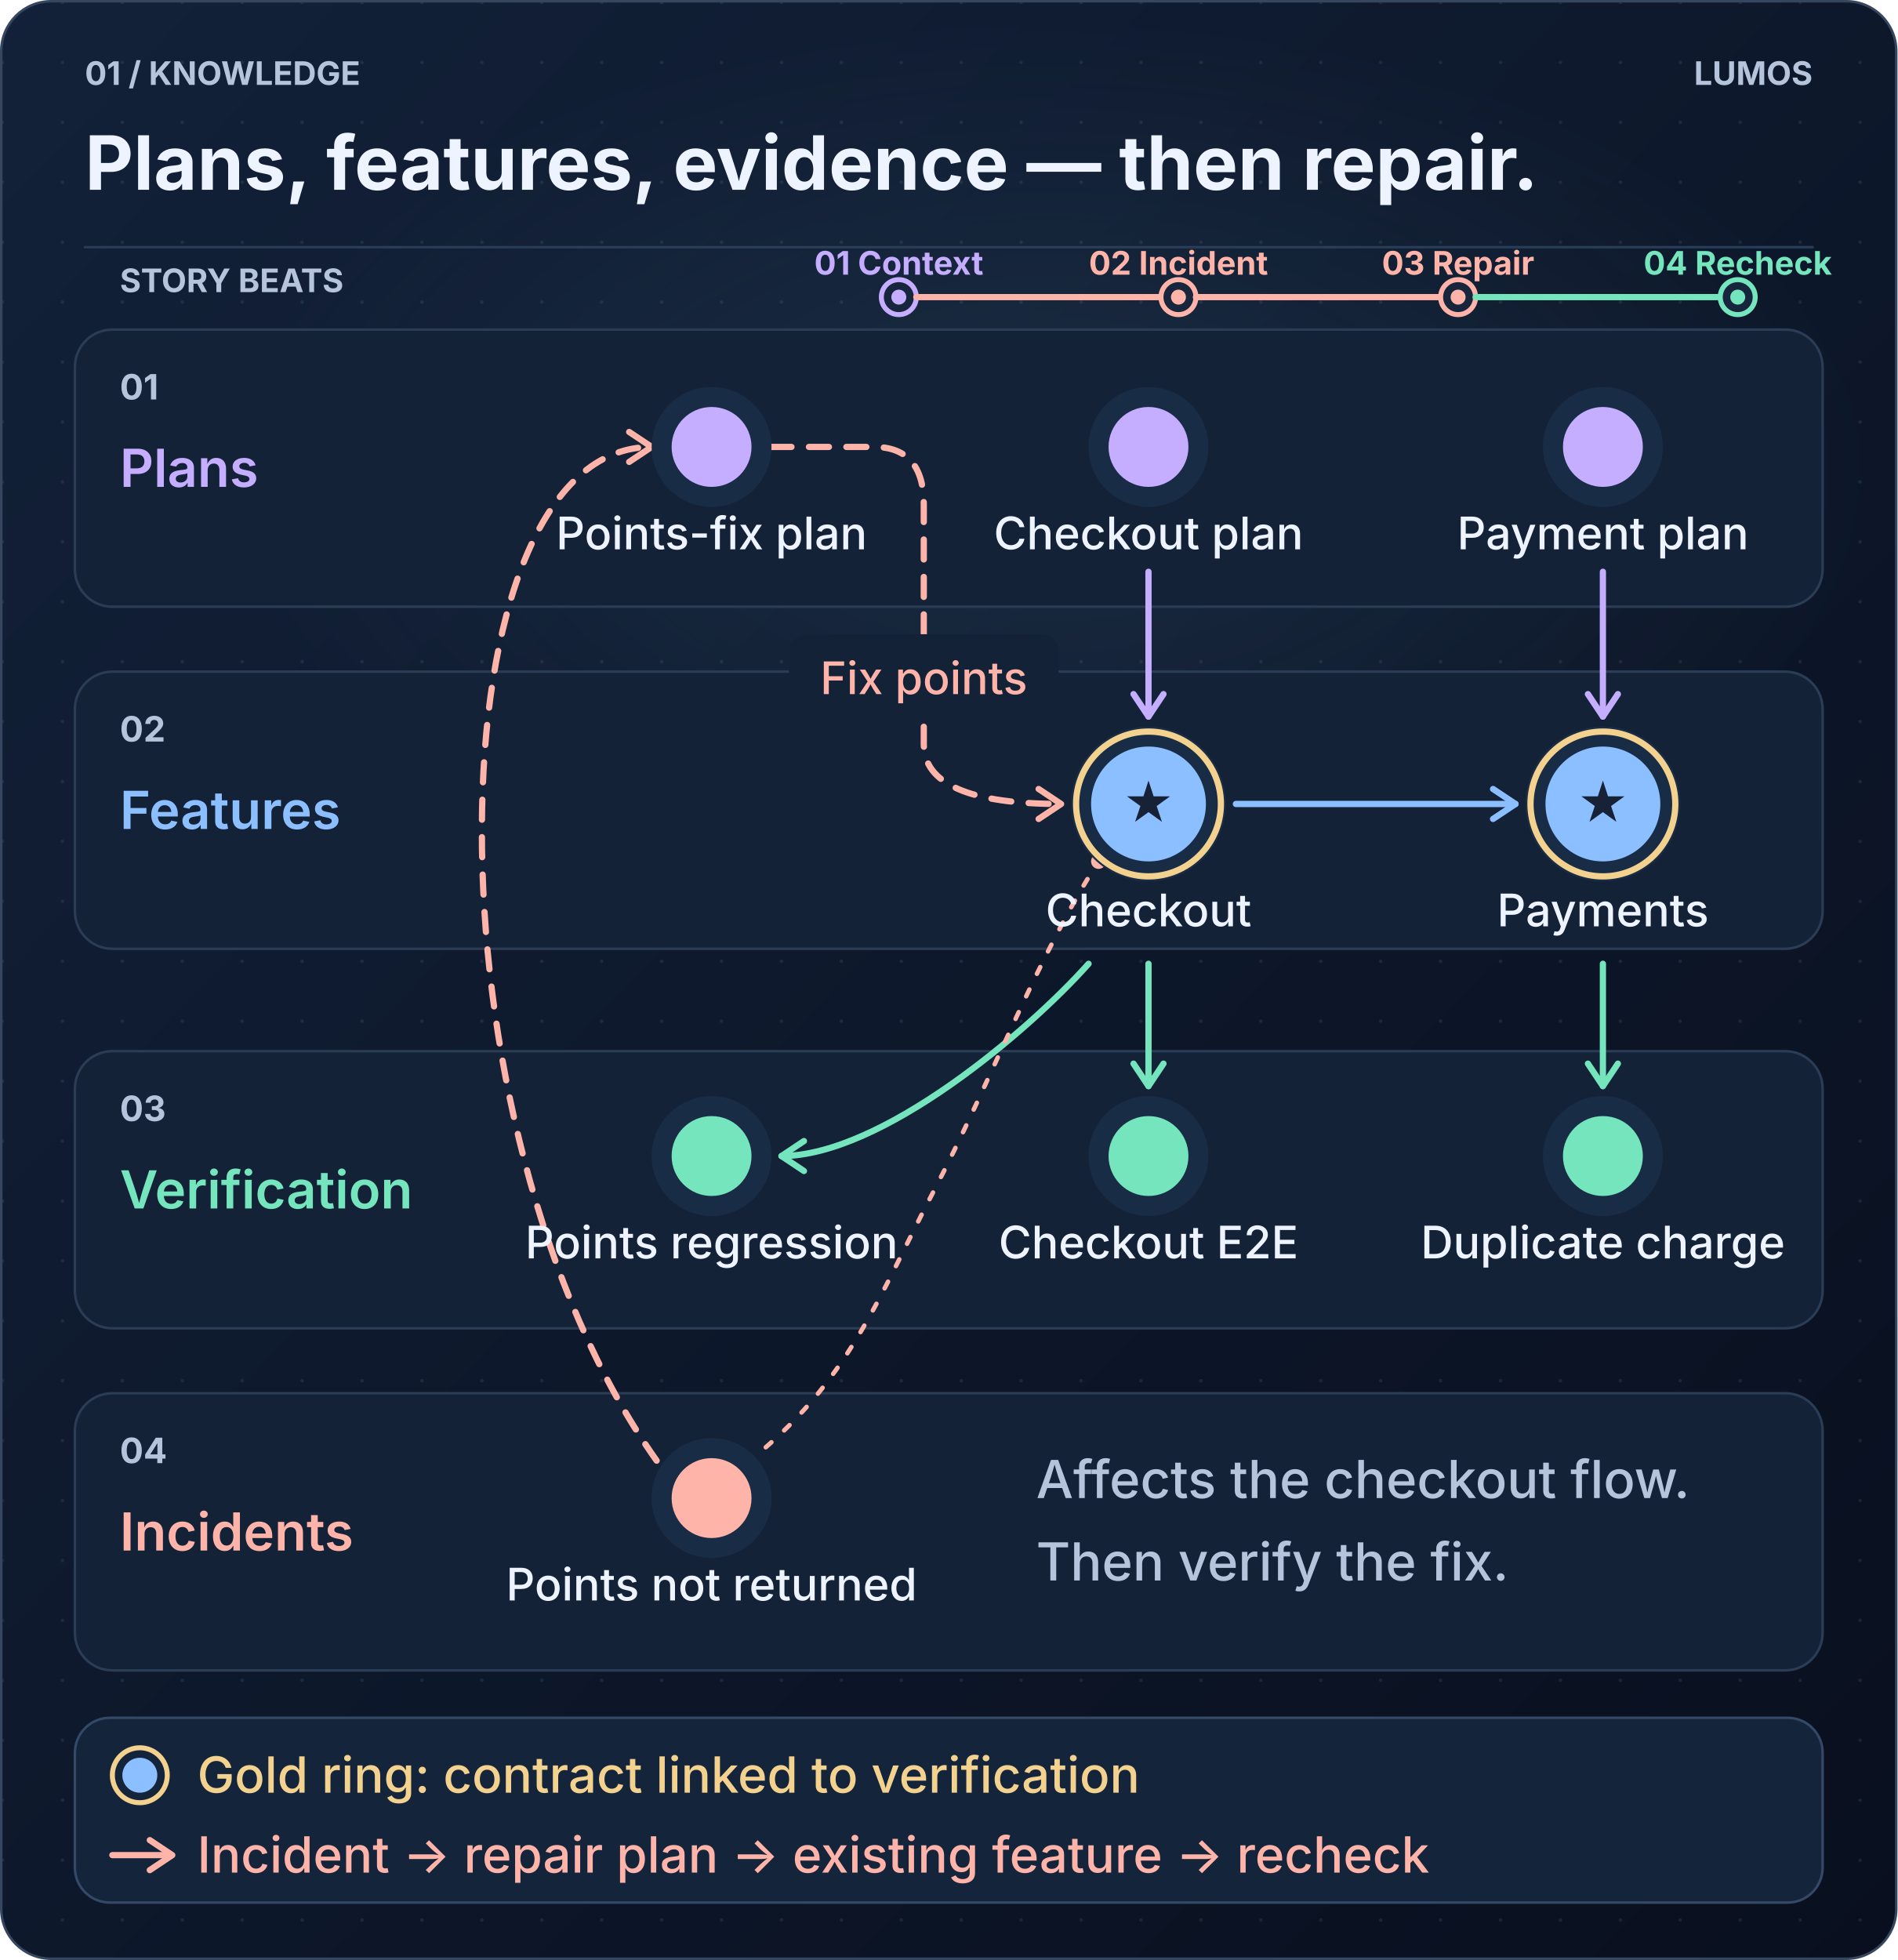
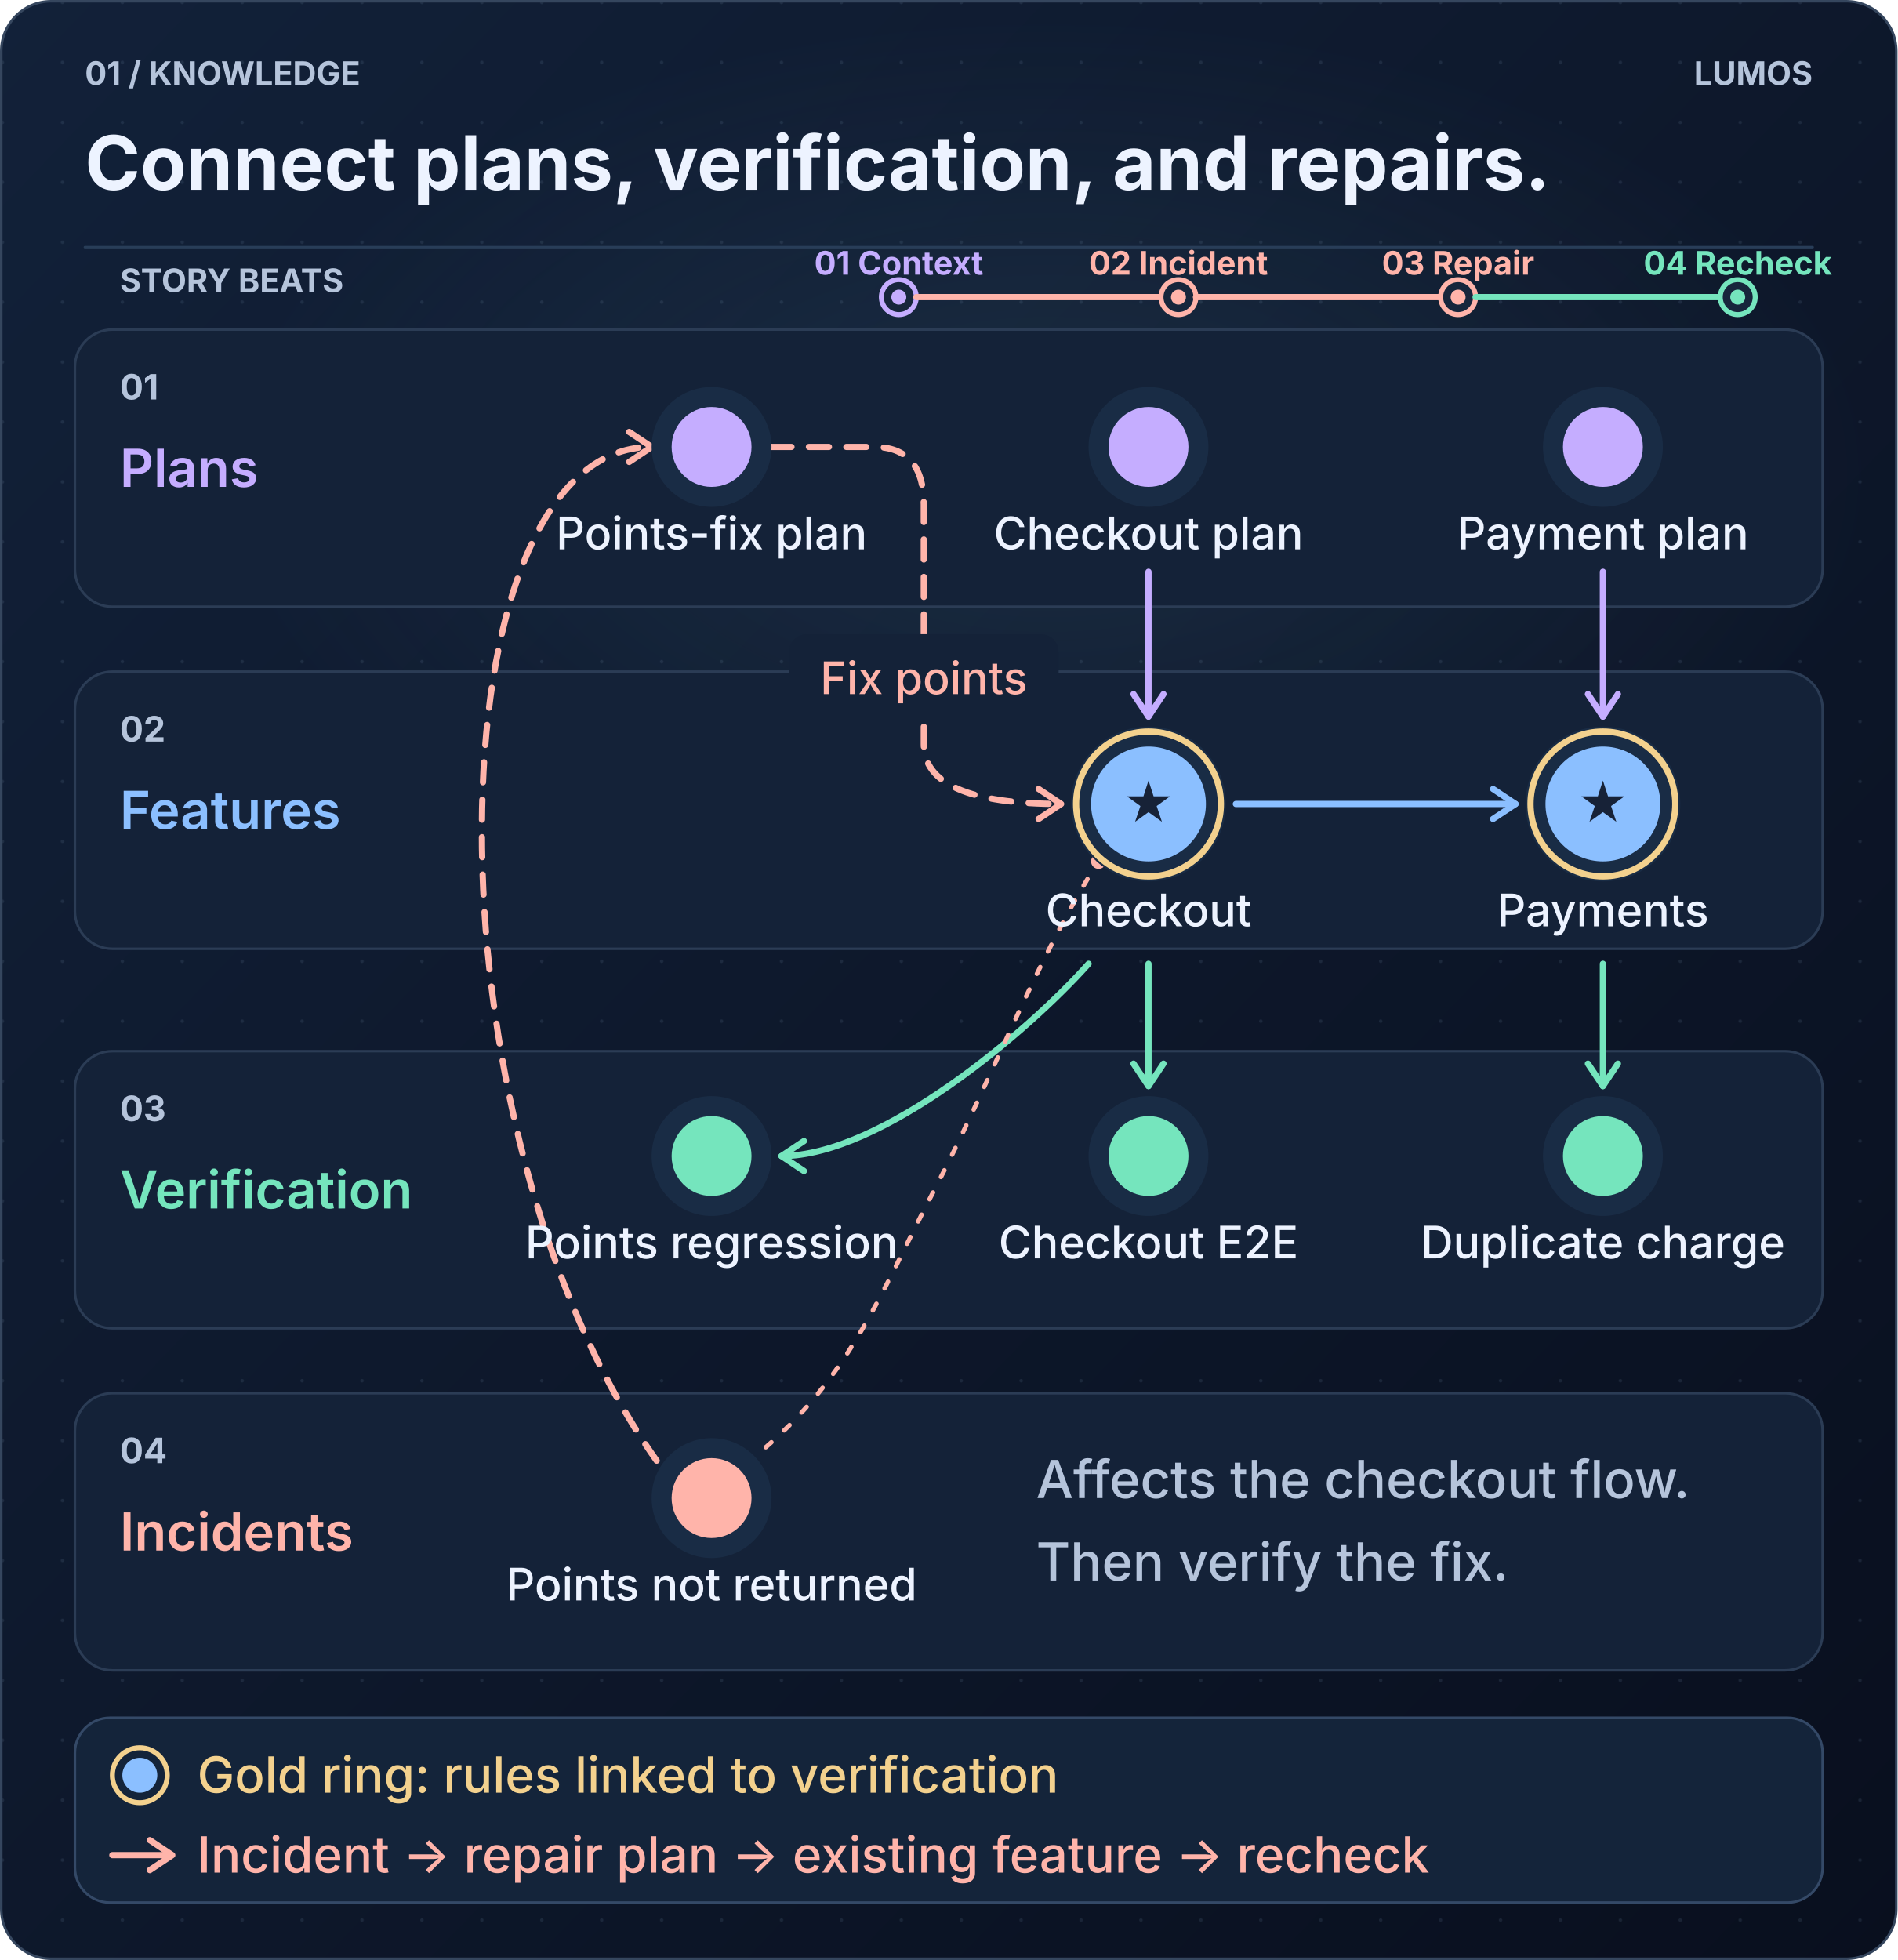
<svg xmlns="http://www.w3.org/2000/svg" width="760" height="785" viewBox="0 0 760 785" role="img" aria-labelledby="title desc">
  <defs>
    <linearGradient id="bg" x1="0" y1="0" x2="1" y2="1">
      <stop stop-color="#122139" />
      <stop offset="1" stop-color="#090f1e" />
    </linearGradient>
    <linearGradient id="panel" x1="0" y1="0" x2="1" y2="1">
      <stop stop-color="#1b2e48" />
      <stop offset="1" stop-color="#111d31" />
    </linearGradient>
    <radialGradient id="halo">
      <stop stop-color="#73b8d7" stop-opacity=".12" />
      <stop offset="1" stop-color="#73b8d7" stop-opacity="0" />
    </radialGradient>
    <pattern id="grid" width="24" height="24" patternUnits="userSpaceOnUse">
      <circle cx="1" cy="1" r=".7" fill="#718da9" opacity=".15" />
    </pattern>
  </defs>
  <rect x=".5" y=".5" width="759" height="784" rx="20" fill="url(#bg)" stroke="#35465e" />
  <rect x="1" y="1" width="758" height="783" rx="20" fill="url(#grid)" />
  <ellipse cx="420" cy="190" rx="335" ry="185" fill="url(#halo)" />
  <g font-family="Inter, 'PingFang TC', 'Noto Sans TC', 'Microsoft JhengHei', system-ui, sans-serif">
    <text x="34" y="34" font-size="13" fill="#b5c4db" text-anchor="start" font-weight="650">01 / KNOWLEDGE</text>
-     <text x="34" y="76" font-size="30" fill="#edf3ff" text-anchor="start" font-weight="650">Plans, features, evidence — then repair.</text>
+     <text x="34" y="76" font-size="30" fill="#edf3ff" text-anchor="start" font-weight="650">Connect plans, verification, and repairs.</text>
    <path d="M34 99H726" fill="none" stroke="#283d58" stroke-width="1" stroke-linecap="round" stroke-linejoin="round" />
    <text x="726" y="34" font-size="13" fill="#b5c4db" text-anchor="end" font-weight="650">LUMOS</text>
    <g id="knowledge-flow">
      <rect x="30" y="132" width="700" height="111" rx="15" fill="#142238" stroke="#2b3c55" stroke-width="1" />
      <text x="48" y="160" font-size="14" fill="#b5c4db" text-anchor="start" font-weight="650">01</text>
      <text x="48" y="195" font-size="21" fill="#c5adff" text-anchor="start" font-weight="600">Plans</text>
      <rect x="30" y="269" width="700" height="111" rx="15" fill="#142238" stroke="#2b3c55" stroke-width="1" />
      <text x="48" y="297" font-size="14" fill="#b5c4db" text-anchor="start" font-weight="650">02</text>
      <text x="48" y="332" font-size="21" fill="#8bbfff" text-anchor="start" font-weight="600">Features</text>
      <rect x="30" y="421" width="700" height="111" rx="15" fill="#142238" stroke="#2b3c55" stroke-width="1" />
      <text x="48" y="449" font-size="14" fill="#b5c4db" text-anchor="start" font-weight="650">03</text>
      <text x="48" y="484" font-size="21" fill="#75e5bd" text-anchor="start" font-weight="600">Verification</text>
      <rect x="30" y="558" width="700" height="111" rx="15" fill="#142238" stroke="#2b3c55" stroke-width="1" />
      <text x="48" y="586" font-size="14" fill="#b5c4db" text-anchor="start" font-weight="650">04</text>
      <text x="48" y="621" font-size="21" fill="#ffb4aa" text-anchor="start" font-weight="600">Incidents</text>
      <text x="48" y="117" font-size="13" fill="#b5c4db" text-anchor="start" font-weight="650">STORY BEATS</text>
      <path d="M360 119H696" fill="none" stroke="#2b3c55" stroke-width="2" stroke-linecap="round" stroke-linejoin="round" />
      <g data-kind="story-beat" data-reveal="0.3" opacity="1">
        <animate attributeName="opacity" dur="24s" repeatCount="indefinite" values="0;0;1;1" keyTimes="0;0.013;0.025;1" />
        <circle cx="360" cy="119" r="7" fill="#17263c" stroke="#c5adff" stroke-width="2" />
        <circle cx="360" cy="119" r="3" fill="#c5adff" stroke="none" stroke-width="1" />
        <text x="360" y="110" font-size="13" fill="#c5adff" text-anchor="middle" font-weight="650">01  Context</text>
      </g>
      <g data-kind="story-progress" data-reveal="7.5" opacity="1">
        <animate attributeName="opacity" dur="24s" repeatCount="indefinite" values="0;0;1;1" keyTimes="0;0.312;0.325;1" />
        <path d="M367 119H465" fill="none" stroke="#ffb4aa" stroke-width="2.5" stroke-linecap="round" stroke-linejoin="round" />
      </g>
      <g data-kind="story-beat" data-reveal="7.5" opacity="1">
        <animate attributeName="opacity" dur="24s" repeatCount="indefinite" values="0;0;1;1" keyTimes="0;0.312;0.325;1" />
        <circle cx="472" cy="119" r="7" fill="#17263c" stroke="#ffb4aa" stroke-width="2" />
        <circle cx="472" cy="119" r="3" fill="#ffb4aa" stroke="none" stroke-width="1" />
        <text x="472" y="110" font-size="13" fill="#ffb4aa" text-anchor="middle" font-weight="650">02  Incident</text>
      </g>
      <g data-kind="story-progress" data-reveal="9.0" opacity="1">
        <animate attributeName="opacity" dur="24s" repeatCount="indefinite" values="0;0;1;1" keyTimes="0;0.375;0.388;1" />
        <path d="M479 119H577" fill="none" stroke="#ffb4aa" stroke-width="2.5" stroke-linecap="round" stroke-linejoin="round" />
      </g>
      <g data-kind="story-beat" data-reveal="9.0" opacity="1">
        <animate attributeName="opacity" dur="24s" repeatCount="indefinite" values="0;0;1;1" keyTimes="0;0.375;0.388;1" />
        <circle cx="584" cy="119" r="7" fill="#17263c" stroke="#ffb4aa" stroke-width="2" />
        <circle cx="584" cy="119" r="3" fill="#ffb4aa" stroke="none" stroke-width="1" />
        <text x="584" y="110" font-size="13" fill="#ffb4aa" text-anchor="middle" font-weight="650">03  Repair</text>
      </g>
      <g data-kind="story-progress" data-reveal="11.5" opacity="1">
        <animate attributeName="opacity" dur="24s" repeatCount="indefinite" values="0;0;1;1" keyTimes="0;0.479;0.492;1" />
        <path d="M591 119H689" fill="none" stroke="#75e5bd" stroke-width="2.5" stroke-linecap="round" stroke-linejoin="round" />
      </g>
      <g data-kind="story-beat" data-reveal="11.5" opacity="1">
        <animate attributeName="opacity" dur="24s" repeatCount="indefinite" values="0;0;1;1" keyTimes="0;0.479;0.492;1" />
        <circle cx="696" cy="119" r="7" fill="#17263c" stroke="#75e5bd" stroke-width="2" />
        <circle cx="696" cy="119" r="3" fill="#75e5bd" stroke="none" stroke-width="1" />
        <text x="696" y="110" font-size="13" fill="#75e5bd" text-anchor="middle" font-weight="650">04  Recheck</text>
      </g>
      <g data-from="plan-checkout" data-to="feature-checkout" data-reveal="2.1" opacity="1">
        <animate attributeName="opacity" dur="24s" repeatCount="indefinite" values="0;0;1;1" keyTimes="0;0.087;0.1;1" />
        <path d="M460 229V287" fill="none" stroke="#c5adff" stroke-width="2.5" stroke-linecap="round" stroke-linejoin="round" />
        <polyline points="454,278 460,287 466,278" fill="none" stroke="#c5adff" stroke-width="2.5" stroke-linecap="round" stroke-linejoin="round" />
      </g>
      <g data-from="plan-payment" data-to="feature-payment" data-reveal="3.1" opacity="1">
        <animate attributeName="opacity" dur="24s" repeatCount="indefinite" values="0;0;1;1" keyTimes="0;0.129;0.142;1" />
        <path d="M642 229V287" fill="none" stroke="#c5adff" stroke-width="2.5" stroke-linecap="round" stroke-linejoin="round" />
        <polyline points="636,278 642,287 648,278" fill="none" stroke="#c5adff" stroke-width="2.5" stroke-linecap="round" stroke-linejoin="round" />
      </g>
      <g data-from="feature-checkout" data-to="feature-payment" data-reveal="3.2" opacity="1">
        <animate attributeName="opacity" dur="24s" repeatCount="indefinite" values="0;0;1;1" keyTimes="0;0.133;0.146;1" />
        <path d="M495 322H607" fill="none" stroke="#8bbfff" stroke-width="2.5" stroke-linecap="round" stroke-linejoin="round" />
        <polyline points="598,316 607,322 598,328" fill="none" stroke="#8bbfff" stroke-width="2.5" stroke-linecap="round" stroke-linejoin="round" />
      </g>
      <g data-from="feature-checkout" data-to="verification-checkout" data-reveal="5.1" opacity="1">
        <animate attributeName="opacity" dur="24s" repeatCount="indefinite" values="0;0;1;1" keyTimes="0;0.212;0.225;1" />
        <path d="M460 386V435" fill="none" stroke="#75e5bd" stroke-width="2.5" stroke-linecap="round" stroke-linejoin="round" />
        <polyline points="454,426 460,435 466,426" fill="none" stroke="#75e5bd" stroke-width="2.5" stroke-linecap="round" stroke-linejoin="round" />
      </g>
      <g data-from="feature-payment" data-to="verification-payment" data-reveal="6.1" opacity="1">
        <animate attributeName="opacity" dur="24s" repeatCount="indefinite" values="0;0;1;1" keyTimes="0;0.254;0.267;1" />
        <path d="M642 386V435" fill="none" stroke="#75e5bd" stroke-width="2.5" stroke-linecap="round" stroke-linejoin="round" />
        <polyline points="636,426 642,435 648,426" fill="none" stroke="#75e5bd" stroke-width="2.5" stroke-linecap="round" stroke-linejoin="round" />
      </g>
      <g data-from="incident" data-to="plan-points-fix" data-reveal="8.5" opacity="1">
        <animate attributeName="opacity" dur="24s" repeatCount="indefinite" values="0;0;1;1" keyTimes="0;0.354;0.367;1" />
        <path d="M263 585C168 451 172 179 261 179" fill="none" stroke="#ffb4aa" stroke-width="2.5" stroke-linecap="round" stroke-linejoin="round" stroke-dasharray="8 7" />
        <polyline points="252,173 261,179 252,185" fill="none" stroke="#ffb4aa" stroke-width="2.5" stroke-linecap="round" stroke-linejoin="round" />
      </g>
      <g data-from="plan-points-fix" data-to="feature-checkout" data-reveal="9.8" opacity="1">
        <animate attributeName="opacity" dur="24s" repeatCount="indefinite" values="0;0;1;1" keyTimes="0;0.408;0.421;1" />
        <path d="M309 179H350Q370 179 370 202V298Q370 322 425 322" fill="none" stroke="#ffb4aa" stroke-width="2.5" stroke-linecap="round" stroke-linejoin="round" stroke-dasharray="8 7" />
        <polyline points="416,316 425,322 416,328" fill="none" stroke="#ffb4aa" stroke-width="2.5" stroke-linecap="round" stroke-linejoin="round" />
        <rect x="316" y="254" width="108" height="35" rx="7" fill="#142238" stroke="none" stroke-width="1" />
        <text x="370" y="278" font-size="18" fill="#ffb4aa" text-anchor="middle" font-weight="550">Fix points</text>
      </g>
      <g data-from="feature-checkout" data-to="verification-points" data-reveal="11.0" opacity="1">
        <animate attributeName="opacity" dur="24s" repeatCount="indefinite" values="0;0;1;1" keyTimes="0;0.458;0.471;1" />
        <path d="M436 386C412 413 353 463 313 463" fill="none" stroke="#75e5bd" stroke-width="2.5" stroke-linecap="round" stroke-linejoin="round" />
        <polyline points="322,457 313,463 322,469" fill="none" stroke="#75e5bd" stroke-width="2.5" stroke-linecap="round" stroke-linejoin="round" />
      </g>
      <g data-from="incident" data-to="feature-checkout" data-relation="affected-feature" data-reveal="7.9" opacity="1">
        <animate attributeName="opacity" dur="24s" repeatCount="indefinite" values="0;0;1;1" keyTimes="0;0.329;0.342;1" />
        <path d="M299 586C340 554 352 519 374 477C397 433 416 382 440 345" fill="none" stroke="#ffb4aa" stroke-width="1.8" stroke-linecap="round" stroke-linejoin="round" stroke-dasharray="3 7" />
        <circle cx="440" cy="345" r="3" fill="#ffb4aa" stroke="none" stroke-width="1" />
      </g>
      <g id="plan-points-fix" data-reveal="9.0" opacity="1">
        <animate attributeName="opacity" dur="24s" repeatCount="indefinite" values="0;0;1;1" keyTimes="0;0.375;0.388;1" />
        <circle cx="285" cy="179" r="24" fill="#192c45" stroke="none" stroke-width="1" />
        <circle cx="285" cy="179" r="16" fill="#c5adff" stroke="none" stroke-width="1" />
        <text x="285" y="220" font-size="18" fill="#edf3ff" text-anchor="middle" font-weight="550">Points-fix plan</text>
      </g>
      <g id="plan-checkout" data-reveal="0.3" opacity="1">
        <animate attributeName="opacity" dur="24s" repeatCount="indefinite" values="0;0;1;1" keyTimes="0;0.013;0.025;1" />
        <circle cx="460" cy="179" r="24" fill="#192c45" stroke="none" stroke-width="1" />
        <circle cx="460" cy="179" r="16" fill="#c5adff" stroke="none" stroke-width="1" />
        <text x="460" y="220" font-size="18" fill="#edf3ff" text-anchor="middle" font-weight="550">Checkout plan</text>
      </g>
      <g id="plan-payment" data-reveal="1.0" opacity="1">
        <animate attributeName="opacity" dur="24s" repeatCount="indefinite" values="0;0;1;1" keyTimes="0;0.042;0.054;1" />
        <circle cx="642" cy="179" r="24" fill="#192c45" stroke="none" stroke-width="1" />
        <circle cx="642" cy="179" r="16" fill="#c5adff" stroke="none" stroke-width="1" />
        <text x="642" y="220" font-size="18" fill="#edf3ff" text-anchor="middle" font-weight="550">Payment plan</text>
      </g>
      <g id="feature-checkout" data-reveal="2.0" opacity="1">
        <animate attributeName="opacity" dur="24s" repeatCount="indefinite" values="0;0;1;1" keyTimes="0;0.083;0.096;1" />
        <circle cx="460" cy="322" r="31" fill="#192c45" stroke="none" stroke-width="1" />
        <circle cx="460" cy="322" r="23" fill="#8bbfff" stroke="none" stroke-width="1" />
        <circle data-kind="contract" data-evidence="verification-checkout" data-reveal="5.6" opacity="1" cx="460" cy="322" r="29" fill="none" stroke="#f3d18e" stroke-width="2.5">
          <animate attributeName="opacity" dur="24s" repeatCount="indefinite" values="0;0;1;1" keyTimes="0;0.233;0.246;1" />
        </circle>
        <g data-kind="contract-star" data-reveal="5.6" opacity="1">
          <animate attributeName="opacity" dur="24s" repeatCount="indefinite" values="0;0;1;1" keyTimes="0;0.233;0.246;1" />
          <text x="460" y="329" font-size="20" fill="#172237" text-anchor="middle" font-weight="650">★</text>
        </g>
        <text x="460" y="371" font-size="18" fill="#edf3ff" text-anchor="middle" font-weight="550">Checkout</text>
      </g>
      <g id="feature-payment" data-reveal="3.0" opacity="1">
        <animate attributeName="opacity" dur="24s" repeatCount="indefinite" values="0;0;1;1" keyTimes="0;0.125;0.138;1" />
        <circle cx="642" cy="322" r="31" fill="#192c45" stroke="none" stroke-width="1" />
        <circle cx="642" cy="322" r="23" fill="#8bbfff" stroke="none" stroke-width="1" />
        <circle data-kind="contract" data-evidence="verification-payment" data-reveal="6.6" opacity="1" cx="642" cy="322" r="29" fill="none" stroke="#f3d18e" stroke-width="2.5">
          <animate attributeName="opacity" dur="24s" repeatCount="indefinite" values="0;0;1;1" keyTimes="0;0.275;0.287;1" />
        </circle>
        <g data-kind="contract-star" data-reveal="6.6" opacity="1">
          <animate attributeName="opacity" dur="24s" repeatCount="indefinite" values="0;0;1;1" keyTimes="0;0.275;0.287;1" />
          <text x="642" y="329" font-size="20" fill="#172237" text-anchor="middle" font-weight="650">★</text>
        </g>
        <text x="642" y="371" font-size="18" fill="#edf3ff" text-anchor="middle" font-weight="550">Payments</text>
      </g>
      <g id="incident" data-reveal="7.5" opacity="1">
        <animate attributeName="opacity" dur="24s" repeatCount="indefinite" values="0;0;1;1" keyTimes="0;0.312;0.325;1" />
        <circle cx="285" cy="600" r="24" fill="#192c45" stroke="none" stroke-width="1" />
        <circle cx="285" cy="600" r="16" fill="#ffb4aa" stroke="none" stroke-width="1" />
        <text x="285" y="641" font-size="18" fill="#edf3ff" text-anchor="middle" font-weight="550">Points not returned</text>
      </g>
      <g id="verification-points" data-reveal="11.5" opacity="1">
        <animate attributeName="opacity" dur="24s" repeatCount="indefinite" values="0;0;1;1" keyTimes="0;0.479;0.492;1" />
        <circle cx="285" cy="463" r="24" fill="#192c45" stroke="none" stroke-width="1" />
        <circle cx="285" cy="463" r="16" fill="#75e5bd" stroke="none" stroke-width="1" />
        <text x="285" y="504" font-size="18" fill="#edf3ff" text-anchor="middle" font-weight="550">Points regression</text>
      </g>
      <g id="verification-checkout" data-reveal="5.0" opacity="1">
        <animate attributeName="opacity" dur="24s" repeatCount="indefinite" values="0;0;1;1" keyTimes="0;0.208;0.221;1" />
        <circle cx="460" cy="463" r="24" fill="#192c45" stroke="none" stroke-width="1" />
        <circle cx="460" cy="463" r="16" fill="#75e5bd" stroke="none" stroke-width="1" />
        <text x="460" y="504" font-size="18" fill="#edf3ff" text-anchor="middle" font-weight="550">Checkout E2E</text>
      </g>
      <g id="verification-payment" data-reveal="6.0" opacity="1">
        <animate attributeName="opacity" dur="24s" repeatCount="indefinite" values="0;0;1;1" keyTimes="0;0.25;0.263;1" />
        <circle cx="642" cy="463" r="24" fill="#192c45" stroke="none" stroke-width="1" />
        <circle cx="642" cy="463" r="16" fill="#75e5bd" stroke="none" stroke-width="1" />
        <text x="642" y="504" font-size="18" fill="#edf3ff" text-anchor="middle" font-weight="550">Duplicate charge</text>
      </g>
      <text x="415" y="600" font-size="21" fill="#b5c4db" text-anchor="start" font-weight="450">Affects the checkout flow.</text>
      <text x="415" y="633" font-size="21" fill="#b5c4db" text-anchor="start" font-weight="450">Then verify the fix.</text>
    </g>
    <rect x="30" y="688" width="700" height="74" rx="14" fill="#14243a" stroke="#344967" stroke-width="1" />
    <circle cx="56" cy="711" r="7" fill="#8bbfff" stroke="none" stroke-width="1" />
    <circle cx="56" cy="711" r="11" fill="none" stroke="#f3d18e" stroke-width="2" />
-     <text x="79" y="718" font-size="20" fill="#f3d18e" text-anchor="start" font-weight="450">Gold ring: contract linked to verification</text>
+     <text x="79" y="718" font-size="20" fill="#f3d18e" text-anchor="start" font-weight="450">Gold ring: rules linked to verification</text>
    <path d="M45 743H68" fill="none" stroke="#ffb4aa" stroke-width="2.5" stroke-linecap="round" stroke-linejoin="round" />
    <polyline points="60,737 69,743 60,749" fill="none" stroke="#ffb4aa" stroke-width="2.5" stroke-linecap="round" stroke-linejoin="round" />
    <text x="79" y="750" font-size="20" fill="#ffb4aa" text-anchor="start" font-weight="450">Incident → repair plan → existing feature → recheck</text>
  </g>
</svg>
